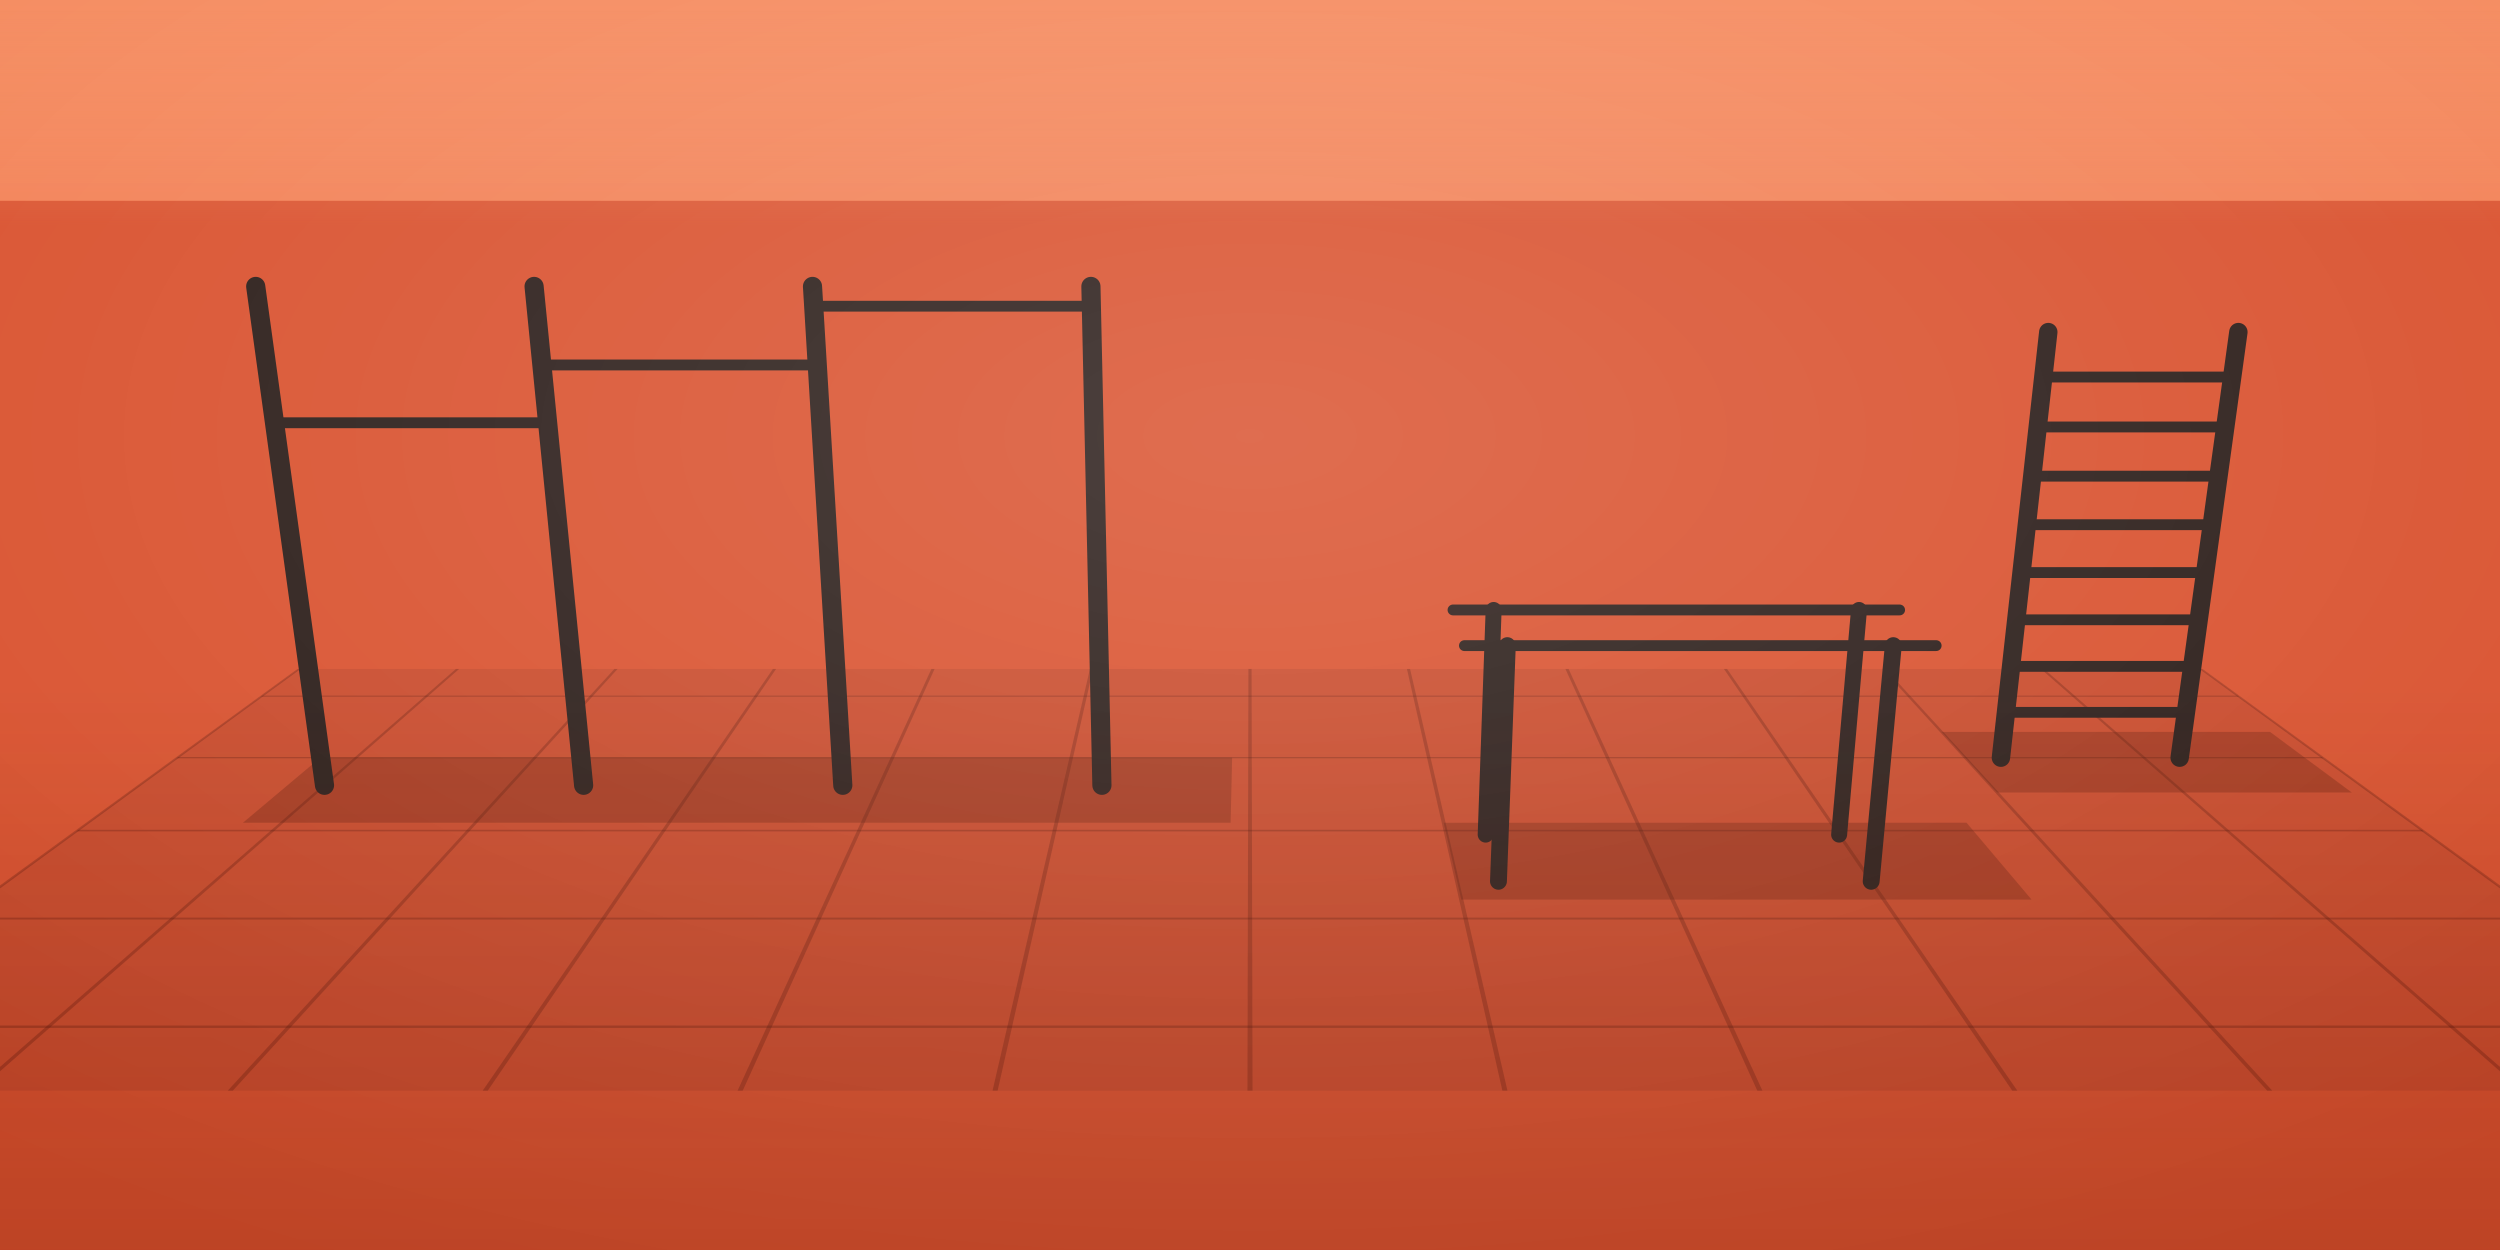
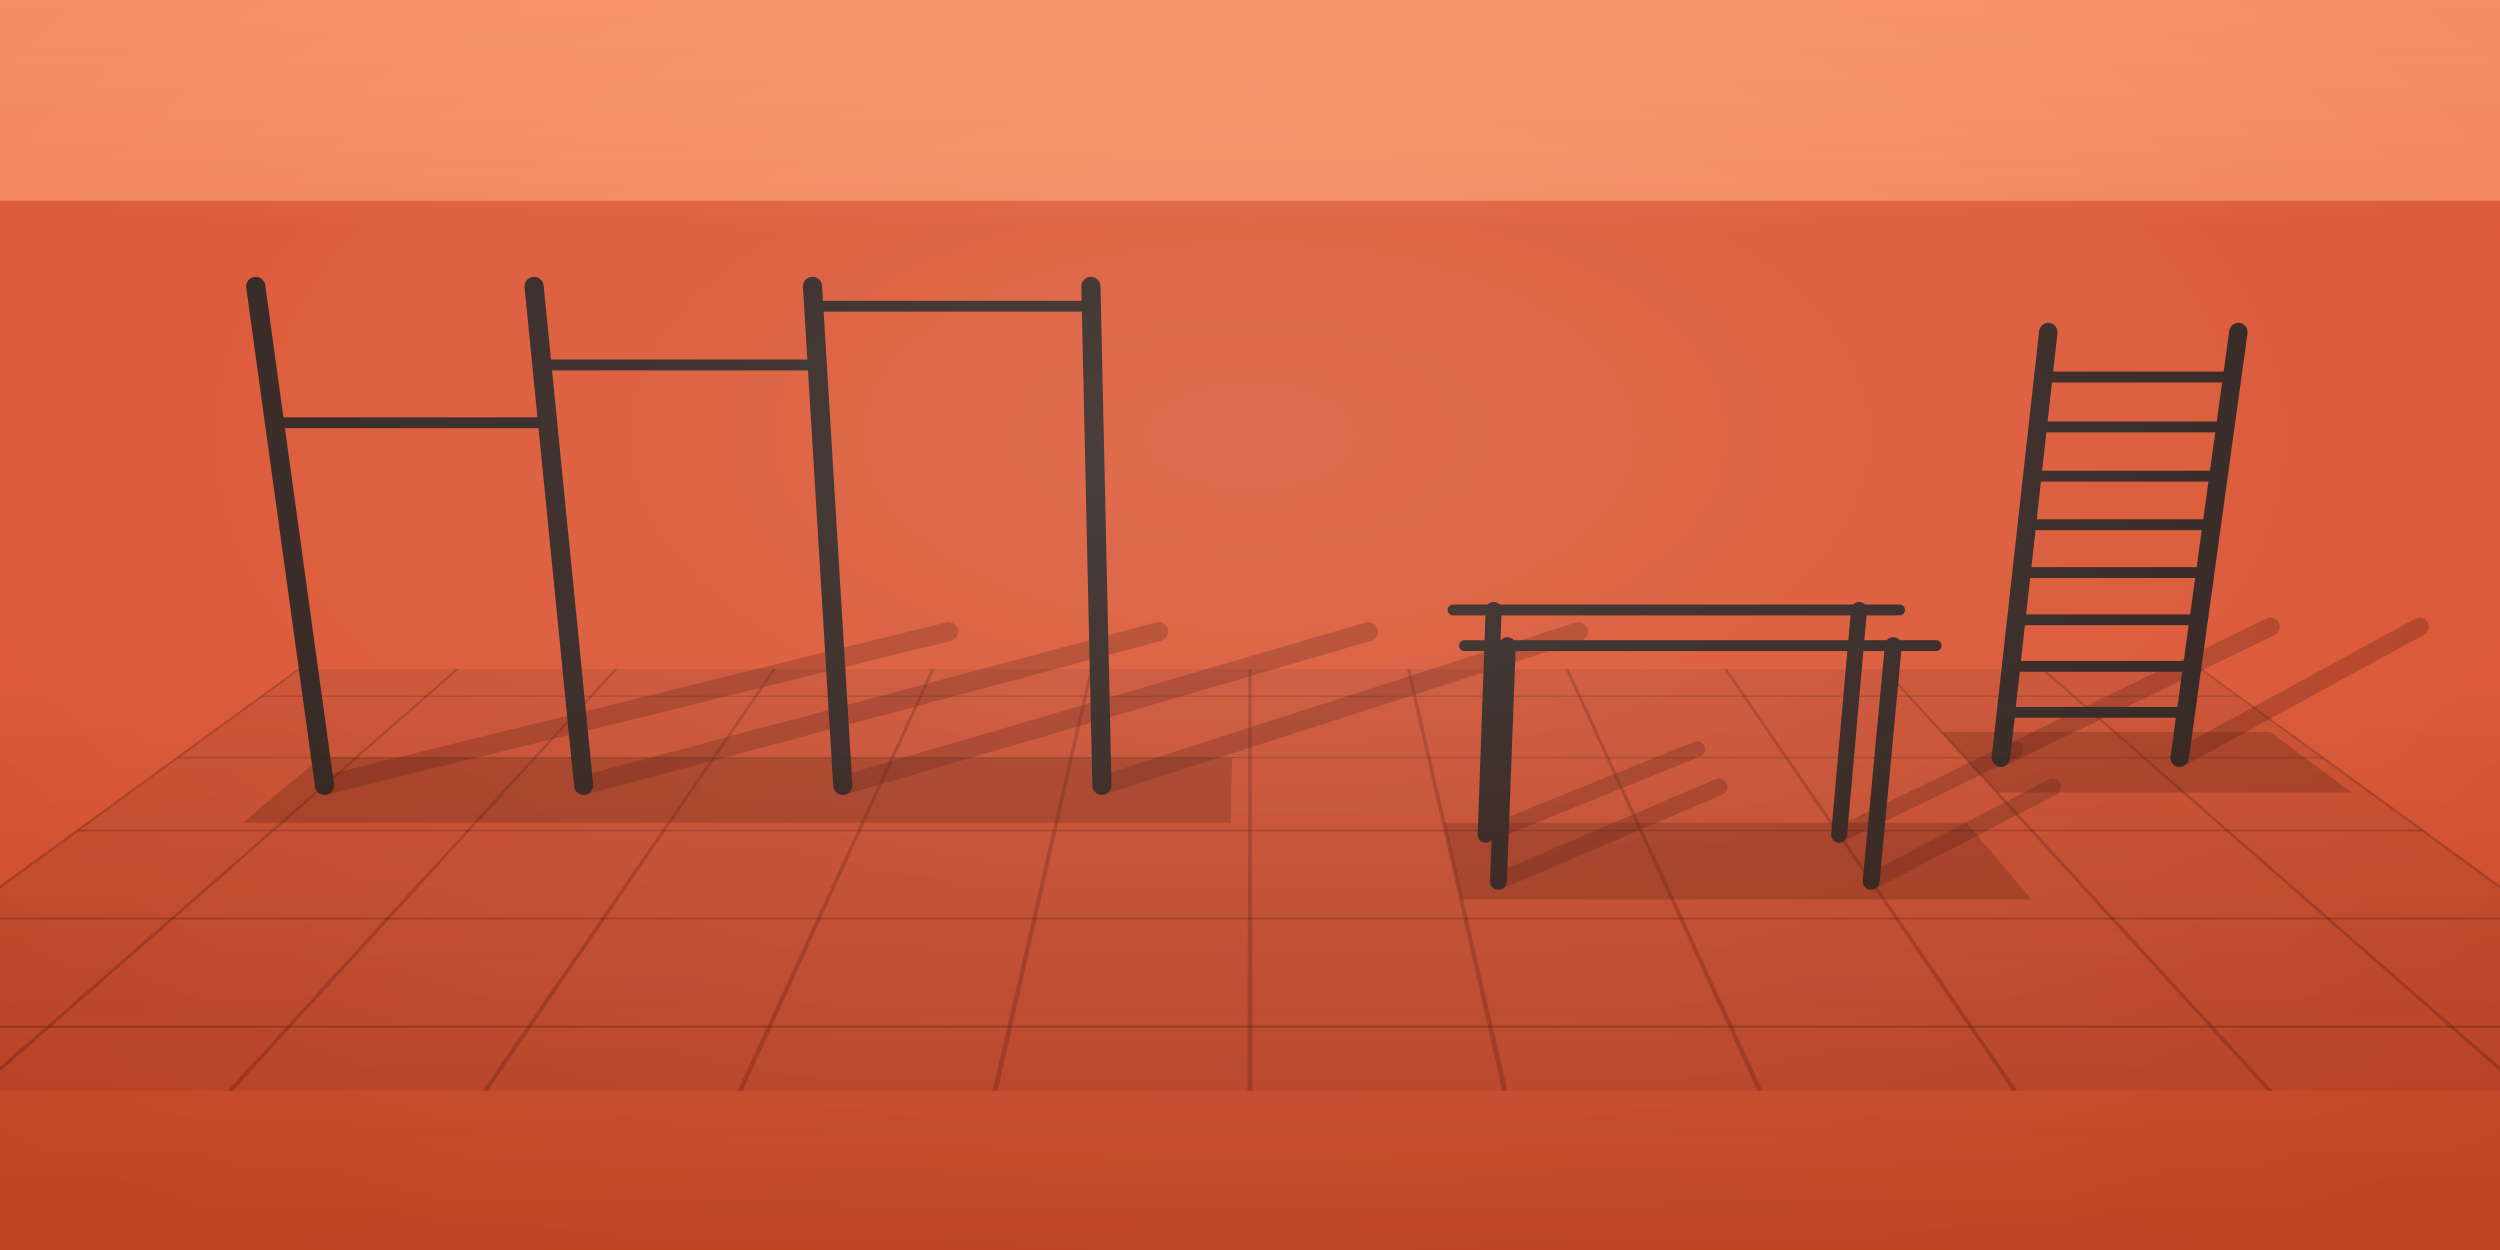
<svg xmlns="http://www.w3.org/2000/svg" viewBox="0 0 600 300" width="600" height="300">
  <defs>
    <linearGradient id="fond" x1="0" y1="0" x2="0" y2="1">
      <stop offset="0" stop-color="#F58A5E" />
      <stop offset="1" stop-color="#E2512D" />
    </linearGradient>
    <radialGradient id="lumiere" cx="0.5" cy="0.35" r="0.75">
      <stop offset="0" stop-color="#FFFFFF" stop-opacity="0.16" />
      <stop offset="1" stop-color="#FFFFFF" stop-opacity="0" />
    </radialGradient>
    <linearGradient id="voile" x1="0" y1="0" x2="0" y2="1">
      <stop offset="0.55" stop-color="#5A1405" stop-opacity="0" />
      <stop offset="1" stop-color="#5A1405" stop-opacity="0.22" />
    </linearGradient>
+     <filter id="grain" x="0" y="0" width="100%" height="100%">
+       <feTurbulence type="fractalNoise" baseFrequency="0.85" numOctaves="2" seed="4" stitchTiles="stitch" />
+       <feColorMatrix type="saturate" values="0" />
+     </filter>
  </defs>
  <rect width="600" height="300" fill="url(#fond)" />
  <polygon points="29274.23,4217.72 670.45,48.20 -70.45,48.20 -28674.23,4217.72" fill="#D9512E" />
  <polygon points="-67.10,261.76 667.10,261.76 528.23,160.55 71.77,160.55" fill="#C94A2B" />
  <polygon points="-67.71,261.76 71.39,160.55 72.15,160.55 -66.48,261.76" fill="rgba(60,10,0,0.25)" />
  <polygon points="-6.53,261.76 109.42,160.55 110.19,160.55 -5.30,261.76" fill="rgba(60,10,0,0.25)" />
  <polygon points="54.66,261.76 147.46,160.55 148.22,160.55 55.88,261.76" fill="rgba(60,10,0,0.25)" />
  <polygon points="115.84,261.76 185.50,160.55 186.26,160.55 117.06,261.76" fill="rgba(60,10,0,0.25)" />
  <polygon points="177.02,261.76 223.54,160.55 224.30,160.55 178.25,261.76" fill="rgba(60,10,0,0.25)" />
  <polygon points="238.21,261.76 261.58,160.55 262.34,160.55 239.43,261.76" fill="rgba(60,10,0,0.25)" />
  <polygon points="299.39,261.76 299.62,160.55 300.38,160.55 300.61,261.76" fill="rgba(60,10,0,0.25)" />
  <polygon points="360.57,261.76 337.66,160.55 338.42,160.55 361.79,261.76" fill="rgba(60,10,0,0.25)" />
  <polygon points="421.75,261.76 375.70,160.55 376.46,160.55 422.98,261.76" fill="rgba(60,10,0,0.25)" />
  <polygon points="482.94,261.76 413.74,160.55 414.50,160.55 484.16,261.76" fill="rgba(60,10,0,0.25)" />
  <polygon points="544.12,261.76 451.78,160.55 452.54,160.55 545.34,261.76" fill="rgba(60,10,0,0.25)" />
  <polygon points="605.30,261.76 489.81,160.55 490.58,160.55 606.53,261.76" fill="rgba(60,10,0,0.25)" />
  <polygon points="666.48,261.76 527.85,160.55 528.61,160.55 667.71,261.76" fill="rgba(60,10,0,0.25)" />
  <polygon points="-45.65,246.12 645.65,246.12 646.44,246.70 -46.44,246.70" fill="rgba(60,10,0,0.25)" />
  <polygon points="-10.12,220.23 610.12,220.23 610.75,220.69 -10.75,220.69" fill="rgba(60,10,0,0.25)" />
  <polygon points="18.79,199.16 581.21,199.16 581.73,199.54 18.27,199.54" fill="rgba(60,10,0,0.25)" />
  <polygon points="42.77,181.68 557.23,181.68 557.67,182.00 42.33,182.00" fill="rgba(60,10,0,0.25)" />
  <polygon points="62.98,166.95 537.02,166.95 537.39,167.22 62.61,167.22" fill="rgba(60,10,0,0.25)" />
  <polygon points="58.31,197.45 295.35,197.45 295.71,181.84 76.88,181.84" fill="rgba(80,20,5,0.28)" />
  <polygon points="350.70,215.90 487.57,215.90 471.97,197.45 346.48,197.45" fill="rgba(80,20,5,0.28)" />
  <polygon points="479.28,190.21 564.44,190.21 544.80,175.65 465.97,175.65" fill="rgba(80,20,5,0.28)" />
+   <line x1="77.88" y1="188.47" x2="227.63" y2="151.60" stroke="#4A1004" stroke-opacity="0.28" stroke-width="4.60" stroke-linecap="round" />
+   <line x1="140.07" y1="188.47" x2="278.02" y2="151.60" stroke="#4A1004" stroke-opacity="0.28" stroke-width="4.60" stroke-linecap="round" />
+   <line x1="202.27" y1="188.47" x2="328.41" y2="151.60" stroke="#4A1004" stroke-opacity="0.28" stroke-width="4.60" stroke-linecap="round" />
+   <line x1="264.46" y1="188.47" x2="378.80" y2="151.60" stroke="#4A1004" stroke-opacity="0.28" stroke-width="4.60" stroke-linecap="round" />
+   <line x1="359.63" y1="211.51" x2="412.54" y2="188.84" stroke="#4A1004" stroke-opacity="0.28" stroke-width="4.05" stroke-linecap="round" />
+   <line x1="449.08" y1="211.51" x2="492.66" y2="188.84" stroke="#4A1004" stroke-opacity="0.28" stroke-width="4.05" stroke-linecap="round" />
+   <line x1="356.56" y1="200.31" x2="407.32" y2="179.81" stroke="#4A1004" stroke-opacity="0.28" stroke-width="3.83" stroke-linecap="round" />
+   <line x1="441.39" y1="200.31" x2="483.72" y2="179.81" stroke="#4A1004" stroke-opacity="0.28" stroke-width="3.83" stroke-linecap="round" />
+   <line x1="480.22" y1="181.84" x2="544.95" y2="150.42" stroke="#4A1004" stroke-opacity="0.28" stroke-width="4.42" stroke-linecap="round" />
+   <line x1="523.12" y1="181.84" x2="580.68" y2="150.42" stroke="#4A1004" stroke-opacity="0.28" stroke-width="4.42" stroke-linecap="round" />
  <defs>
    <linearGradient id="brume" x1="0" y1="0" x2="0" y2="1">
      <stop offset="0" stop-color="#F58A5E" stop-opacity="1" />
      <stop offset="0.35" stop-color="#F58A5E" stop-opacity="0.85" />
      <stop offset="1" stop-color="#F58A5E" stop-opacity="0" />
    </linearGradient>
  </defs>
  <rect x="0" y="-35.8" width="600" height="90" fill="url(#brume)" />
  <rect x="0" y="0" width="600" height="0.0" fill="#F58A5E" />
  <line x1="481.43" y1="170.96" x2="524.62" y2="170.96" stroke="#2A1C18" stroke-width="2.6" stroke-linecap="round" />
  <line x1="482.66" y1="159.93" x2="526.15" y2="159.93" stroke="#2A1C18" stroke-width="2.6" stroke-linecap="round" />
  <line x1="483.90" y1="148.75" x2="527.69" y2="148.75" stroke="#2A1C18" stroke-width="2.6" stroke-linecap="round" />
  <line x1="480.22" y1="181.84" x2="491.59" y2="79.70" stroke="#2A1C18" stroke-width="4.42" stroke-linecap="round" />
  <line x1="523.12" y1="181.84" x2="537.21" y2="79.70" stroke="#2A1C18" stroke-width="4.42" stroke-linecap="round" />
  <line x1="485.16" y1="137.42" x2="529.25" y2="137.42" stroke="#2A1C18" stroke-width="2.6" stroke-linecap="round" />
  <line x1="486.44" y1="125.93" x2="530.84" y2="125.93" stroke="#2A1C18" stroke-width="2.6" stroke-linecap="round" />
  <line x1="487.74" y1="114.28" x2="532.44" y2="114.28" stroke="#2A1C18" stroke-width="2.6" stroke-linecap="round" />
  <line x1="489.06" y1="102.47" x2="534.07" y2="102.47" stroke="#2A1C18" stroke-width="2.6" stroke-linecap="round" />
  <line x1="490.39" y1="90.49" x2="535.72" y2="90.49" stroke="#2A1C18" stroke-width="2.6" stroke-linecap="round" />
  <line x1="77.88" y1="188.47" x2="61.37" y2="68.74" stroke="#2A1C18" stroke-width="4.60" stroke-linecap="round" />
  <line x1="140.07" y1="188.47" x2="128.18" y2="68.74" stroke="#2A1C18" stroke-width="4.60" stroke-linecap="round" />
  <line x1="202.27" y1="188.47" x2="195.00" y2="68.74" stroke="#2A1C18" stroke-width="4.60" stroke-linecap="round" />
  <line x1="264.46" y1="188.47" x2="261.82" y2="68.74" stroke="#2A1C18" stroke-width="4.60" stroke-linecap="round" />
  <line x1="65.88" y1="101.46" x2="131.43" y2="101.46" stroke="#2A1C18" stroke-width="2.6" stroke-linecap="round" />
  <line x1="130.06" y1="87.59" x2="196.14" y2="87.59" stroke="#2A1C18" stroke-width="2.6" stroke-linecap="round" />
  <line x1="356.56" y1="200.31" x2="358.47" y2="146.39" stroke="#2A1C18" stroke-width="3.83" stroke-linecap="round" />
  <line x1="441.39" y1="200.31" x2="446.16" y2="146.39" stroke="#2A1C18" stroke-width="3.83" stroke-linecap="round" />
  <line x1="195.29" y1="73.49" x2="261.92" y2="73.49" stroke="#2A1C18" stroke-width="2.6" stroke-linecap="round" />
  <line x1="348.72" y1="146.39" x2="455.91" y2="146.39" stroke="#2A1C18" stroke-width="2.6" stroke-linecap="round" />
  <line x1="359.63" y1="211.51" x2="361.76" y2="154.95" stroke="#2A1C18" stroke-width="4.05" stroke-linecap="round" />
  <line x1="449.08" y1="211.51" x2="454.39" y2="154.95" stroke="#2A1C18" stroke-width="4.05" stroke-linecap="round" />
  <line x1="351.46" y1="154.95" x2="464.68" y2="154.95" stroke="#2A1C18" stroke-width="2.6" stroke-linecap="round" />
  <rect width="600" height="300" fill="url(#lumiere)" />
  <rect width="600" height="300" fill="url(#voile)" />
</svg>
